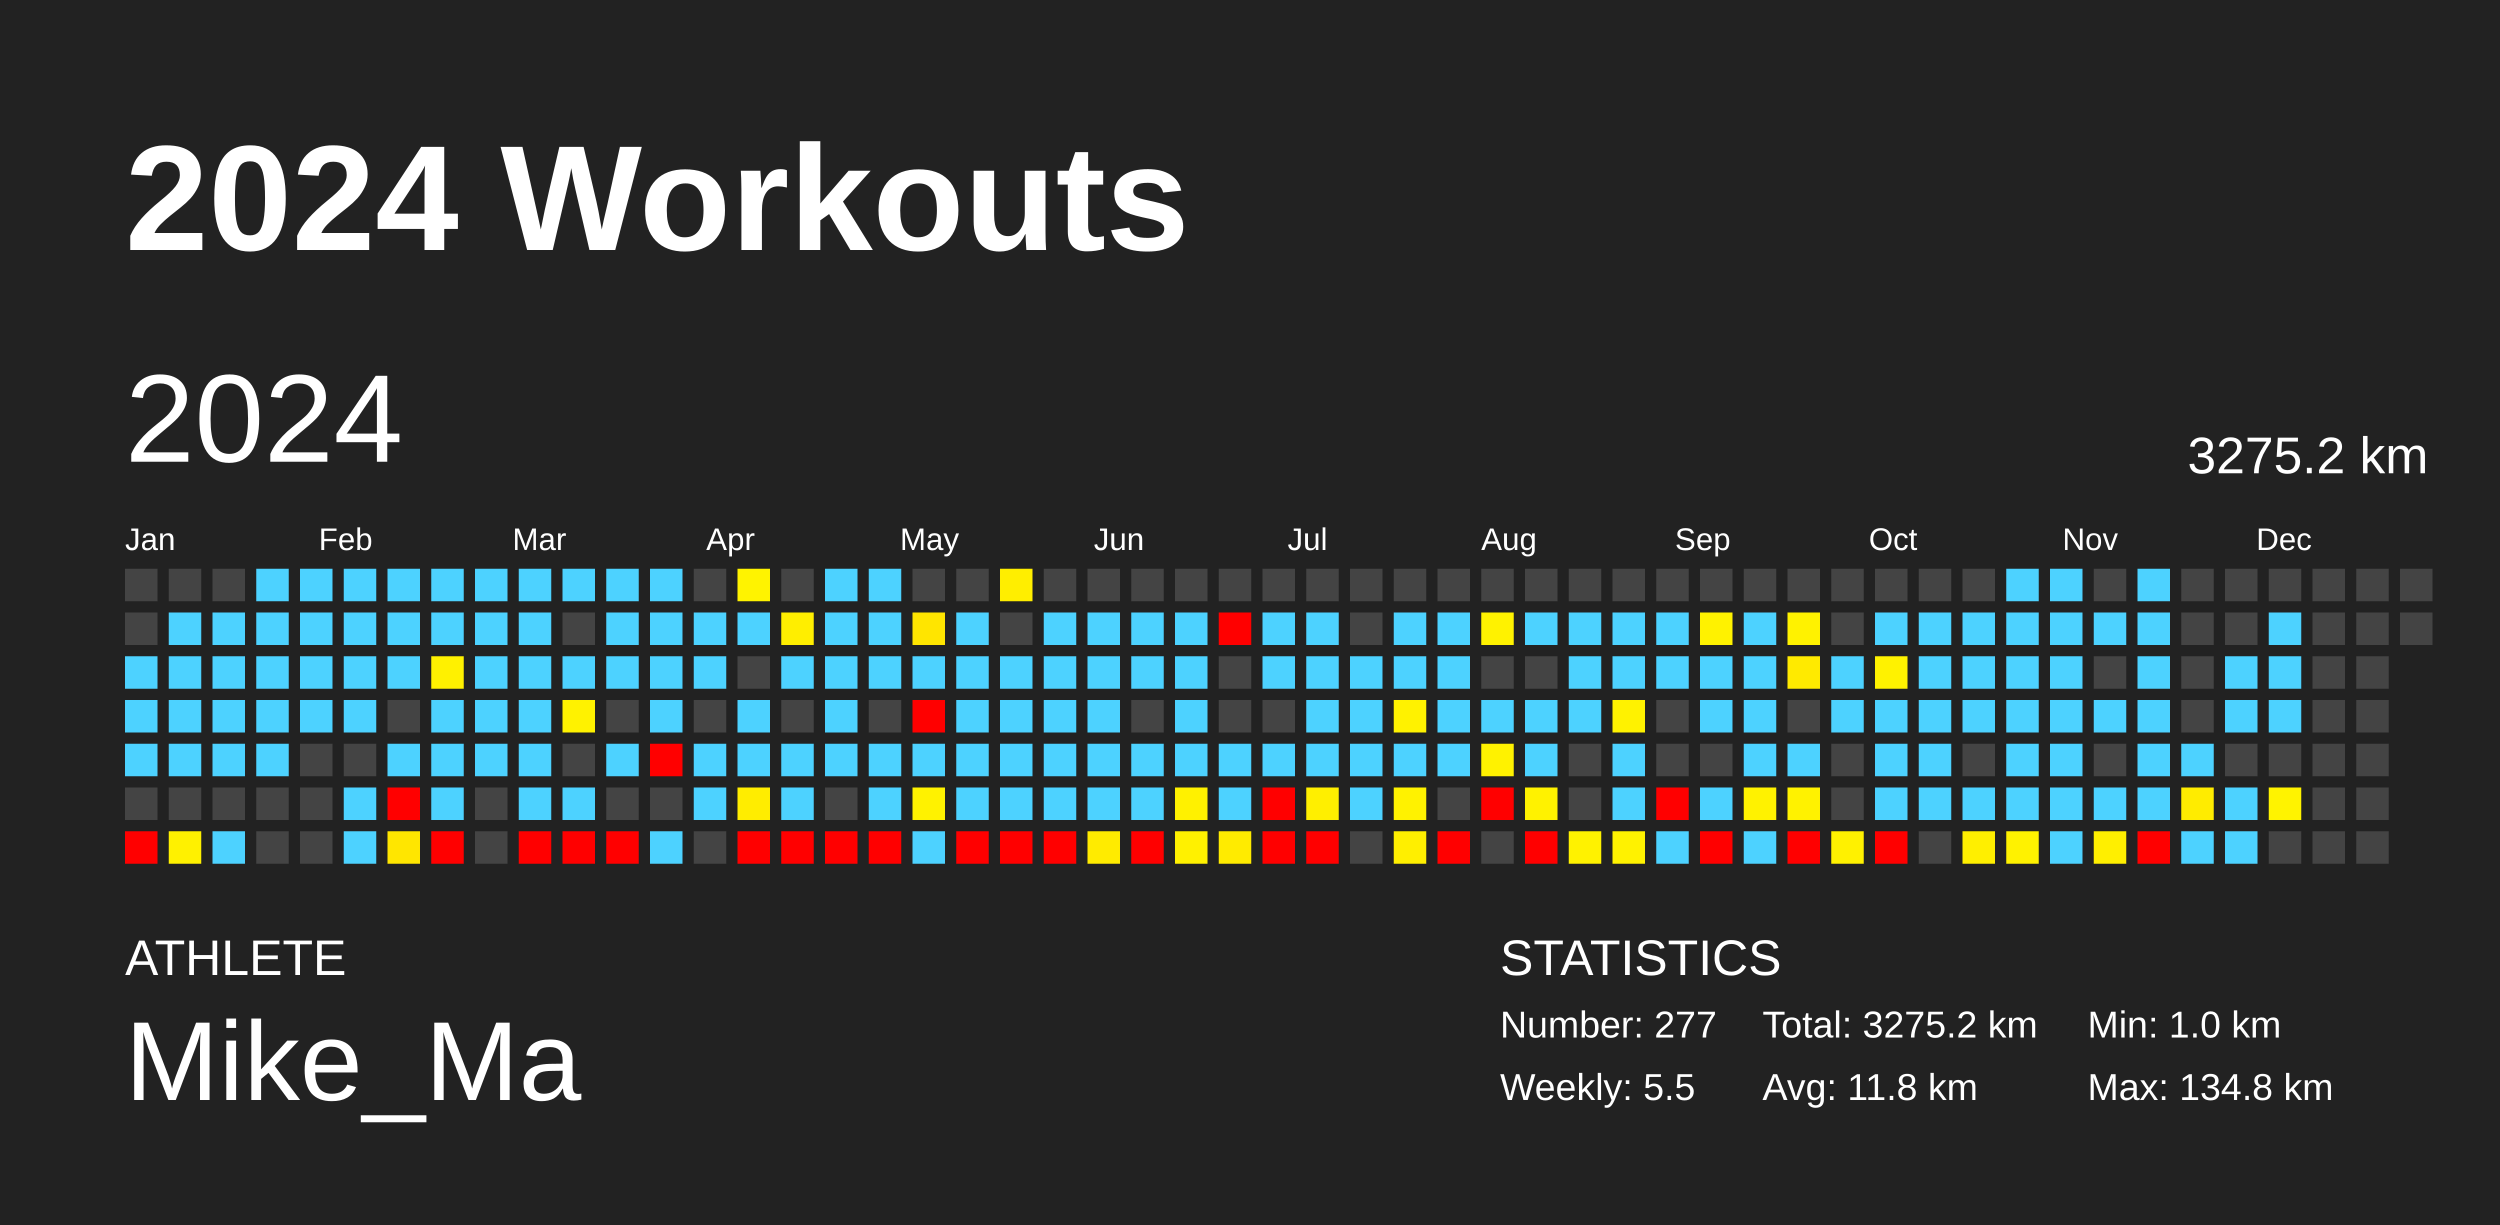
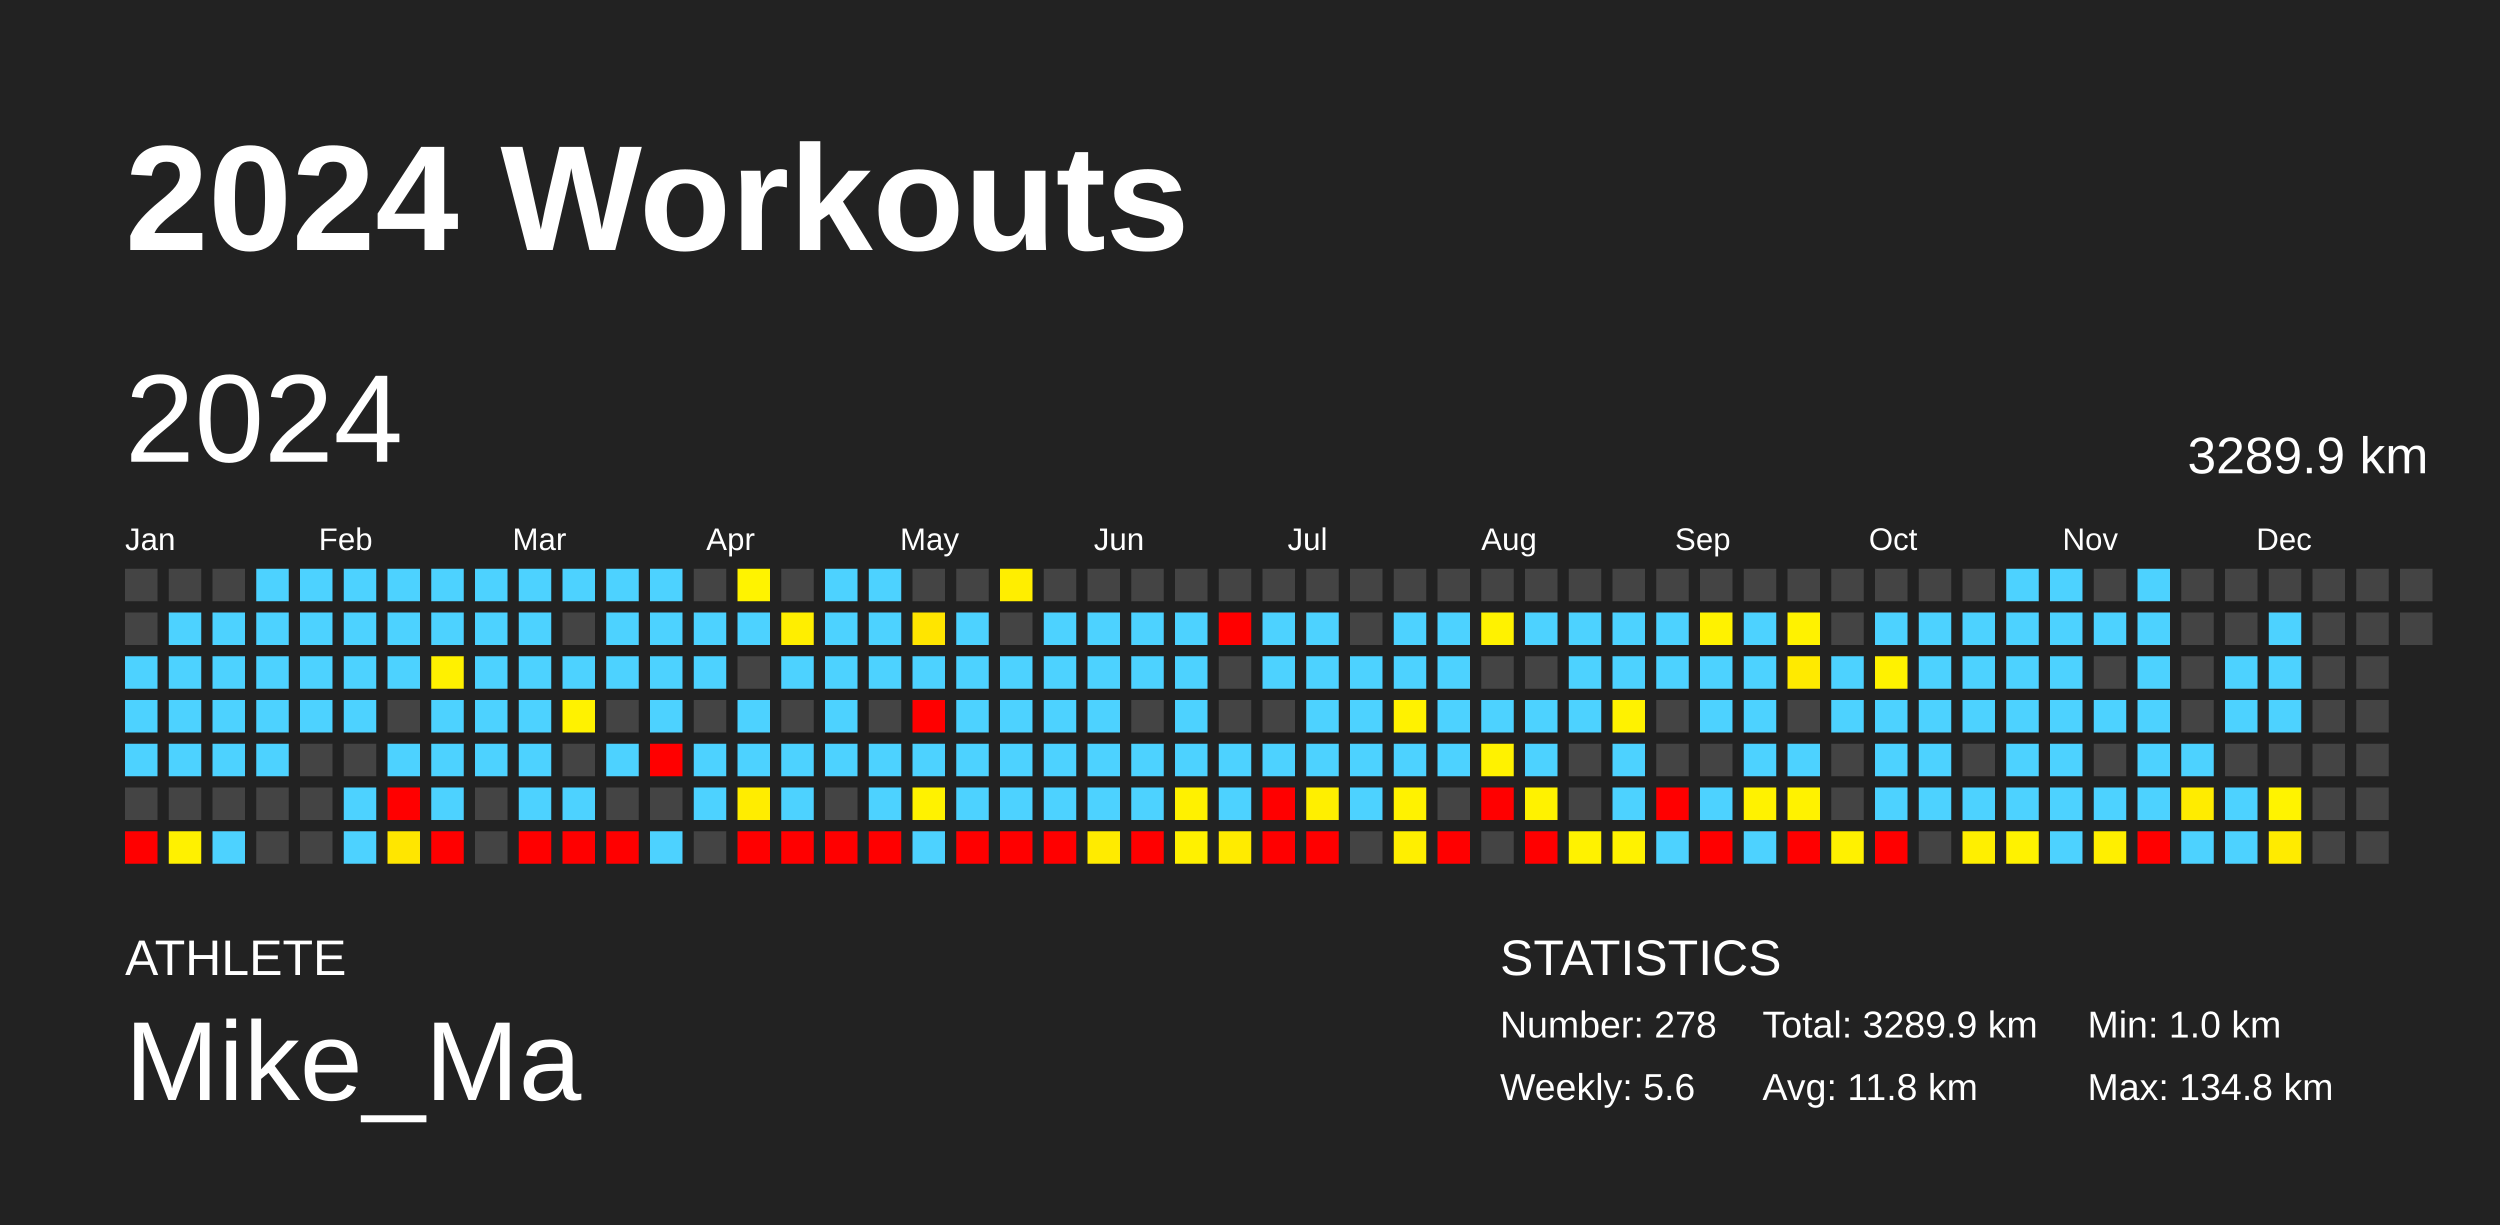
<svg xmlns="http://www.w3.org/2000/svg" baseProfile="full" height="98mm" version="1.1" viewBox="0,0,200,98" width="200mm">
  <defs />
  <rect fill="#222222" height="98" width="200" x="0" y="0" />
  <text fill="#FFFFFF" style="font-size:12px; font-family:Arial; font-weight:bold;" x="10" y="20">2024 Workouts</text>
  <text fill="#FFFFFF" style="font-size:4px; font-family:Arial" x="10" y="78">ATHLETE</text>
  <text fill="#FFFFFF" style="font-size:9px; font-family:Arial" x="10" y="88">Mike_Ma</text>
  <text fill="#FFFFFF" style="font-size:4px; font-family:Arial" x="120" y="78">STATISTICS</text>
-   <text fill="#FFFFFF" style="font-size:3px; font-family:Arial" x="120" y="83">Number: 277</text>
-   <text fill="#FFFFFF" style="font-size:3px; font-family:Arial" x="120" y="88">Weekly: 5.5</text>
-   <text fill="#FFFFFF" style="font-size:3px; font-family:Arial" x="141" y="83">Total: 3275.2 km</text>
+   <text fill="#FFFFFF" style="font-size:3px; font-family:Arial" x="120" y="83">Number: 278</text>
+   <text fill="#FFFFFF" style="font-size:3px; font-family:Arial" x="120" y="88">Weekly: 5.6</text>
+   <text fill="#FFFFFF" style="font-size:3px; font-family:Arial" x="141" y="83">Total: 3289.9 km</text>
  <text fill="#FFFFFF" style="font-size:3px; font-family:Arial" x="141" y="88">Avg: 11.8 km</text>
  <text fill="#FFFFFF" style="font-size:3px; font-family:Arial" x="167" y="83">Min: 1.0 km</text>
  <text fill="#FFFFFF" style="font-size:3px; font-family:Arial" x="167" y="88">Max: 134.8 km</text>
  <text dominant-baseline="hanging" fill="#FFFFFF" style="font-size:10.0px; font-family:Arial;" x="10" y="30">2024</text>
-   <text dominant-baseline="hanging" fill="#FFFFFF" style="font-size:4.125px; font-family:Arial;" x="175" y="35">3275.2 km</text>
+   <text dominant-baseline="hanging" fill="#FFFFFF" style="font-size:4.125px; font-family:Arial;" x="175" y="35">3289.9 km</text>
  <text fill="#FFFFFF" style="font-size:2.5px; font-family:Arial" x="10.0" y="44">Jan</text>
  <text fill="#FFFFFF" style="font-size:2.5px; font-family:Arial" x="25.5" y="44">Feb</text>
  <text fill="#FFFFFF" style="font-size:2.5px; font-family:Arial" x="41.0" y="44">Mar</text>
  <text fill="#FFFFFF" style="font-size:2.5px; font-family:Arial" x="56.5" y="44">Apr</text>
  <text fill="#FFFFFF" style="font-size:2.5px; font-family:Arial" x="72.0" y="44">May</text>
  <text fill="#FFFFFF" style="font-size:2.5px; font-family:Arial" x="87.5" y="44">Jun</text>
  <text fill="#FFFFFF" style="font-size:2.5px; font-family:Arial" x="103.0" y="44">Jul</text>
  <text fill="#FFFFFF" style="font-size:2.5px; font-family:Arial" x="118.5" y="44">Aug</text>
  <text fill="#FFFFFF" style="font-size:2.5px; font-family:Arial" x="134.0" y="44">Sep</text>
  <text fill="#FFFFFF" style="font-size:2.5px; font-family:Arial" x="149.5" y="44">Oct</text>
  <text fill="#FFFFFF" style="font-size:2.5px; font-family:Arial" x="165.0" y="44">Nov</text>
  <text fill="#FFFFFF" style="font-size:2.5px; font-family:Arial" x="180.5" y="44">Dec</text>
  <rect fill="#444444" height="2.6" width="2.6" x="10.0" y="45.5" />
  <rect fill="#444444" height="2.6" width="2.6" x="10.0" y="49.0" />
  <rect fill="#4dd2ff" height="2.6" width="2.6" x="10.0" y="52.5" />
  <rect fill="#4dd2ff" height="2.6" width="2.6" x="10.0" y="56.0" />
  <rect fill="#4dd2ff" height="2.6" width="2.6" x="10.0" y="59.5" />
  <rect fill="#444444" height="2.6" width="2.6" x="10.0" y="63.0" />
  <rect fill="red" height="2.6" width="2.6" x="10.0" y="66.5" />
  <rect fill="#444444" height="2.6" width="2.6" x="13.5" y="45.5" />
  <rect fill="#4dd2ff" height="2.6" width="2.6" x="13.5" y="49.0" />
  <rect fill="#4dd2ff" height="2.6" width="2.6" x="13.5" y="52.5" />
  <rect fill="#4dd2ff" height="2.6" width="2.6" x="13.5" y="56.0" />
  <rect fill="#4dd2ff" height="2.6" width="2.6" x="13.5" y="59.5" />
  <rect fill="#444444" height="2.6" width="2.6" x="13.5" y="63.0" />
  <rect fill="#fff100" height="2.6" width="2.6" x="13.5" y="66.5" />
  <rect fill="#444444" height="2.6" width="2.6" x="17.0" y="45.5" />
  <rect fill="#4dd2ff" height="2.6" width="2.6" x="17.0" y="49.0" />
  <rect fill="#4dd2ff" height="2.6" width="2.6" x="17.0" y="52.5" />
  <rect fill="#4dd2ff" height="2.6" width="2.6" x="17.0" y="56.0" />
  <rect fill="#4dd2ff" height="2.6" width="2.6" x="17.0" y="59.5" />
  <rect fill="#444444" height="2.6" width="2.6" x="17.0" y="63.0" />
  <rect fill="#4dd2ff" height="2.6" width="2.6" x="17.0" y="66.5" />
  <rect fill="#4dd2ff" height="2.6" width="2.6" x="20.5" y="45.5" />
  <rect fill="#4dd2ff" height="2.6" width="2.6" x="20.5" y="49.0" />
  <rect fill="#4dd2ff" height="2.6" width="2.6" x="20.5" y="52.5" />
  <rect fill="#4dd2ff" height="2.6" width="2.6" x="20.5" y="56.0" />
  <rect fill="#4dd2ff" height="2.6" width="2.6" x="20.5" y="59.5" />
  <rect fill="#444444" height="2.6" width="2.6" x="20.5" y="63.0" />
  <rect fill="#444444" height="2.6" width="2.6" x="20.5" y="66.5" />
  <rect fill="#4dd2ff" height="2.6" width="2.6" x="24.0" y="45.5" />
  <rect fill="#4dd2ff" height="2.6" width="2.6" x="24.0" y="49.0" />
  <rect fill="#4dd2ff" height="2.6" width="2.6" x="24.0" y="52.5" />
  <rect fill="#4dd2ff" height="2.6" width="2.6" x="24.0" y="56.0" />
  <rect fill="#444444" height="2.6" width="2.6" x="24.0" y="59.5" />
  <rect fill="#444444" height="2.6" width="2.6" x="24.0" y="63.0" />
  <rect fill="#444444" height="2.6" width="2.6" x="24.0" y="66.5" />
  <rect fill="#4dd2ff" height="2.6" width="2.6" x="27.5" y="45.5" />
  <rect fill="#4dd2ff" height="2.6" width="2.6" x="27.5" y="49.0" />
  <rect fill="#4dd2ff" height="2.6" width="2.6" x="27.5" y="52.5" />
  <rect fill="#4dd2ff" height="2.6" width="2.6" x="27.5" y="56.0" />
  <rect fill="#444444" height="2.6" width="2.6" x="27.5" y="59.5" />
  <rect fill="#4dd2ff" height="2.6" width="2.6" x="27.5" y="63.0" />
  <rect fill="#4dd2ff" height="2.6" width="2.6" x="27.5" y="66.5" />
  <rect fill="#4dd2ff" height="2.6" width="2.6" x="31.0" y="45.5" />
  <rect fill="#4dd2ff" height="2.6" width="2.6" x="31.0" y="49.0" />
  <rect fill="#4dd2ff" height="2.6" width="2.6" x="31.0" y="52.5" />
  <rect fill="#444444" height="2.6" width="2.6" x="31.0" y="56.0" />
  <rect fill="#4dd2ff" height="2.6" width="2.6" x="31.0" y="59.5" />
  <rect fill="red" height="2.6" width="2.6" x="31.0" y="63.0" />
  <rect fill="#ffe600" height="2.6" width="2.6" x="31.0" y="66.5" />
  <rect fill="#4dd2ff" height="2.6" width="2.6" x="34.5" y="45.5" />
  <rect fill="#4dd2ff" height="2.6" width="2.6" x="34.5" y="49.0" />
  <rect fill="#fff100" height="2.6" width="2.6" x="34.5" y="52.5" />
  <rect fill="#4dd2ff" height="2.6" width="2.6" x="34.5" y="56.0" />
  <rect fill="#4dd2ff" height="2.6" width="2.6" x="34.5" y="59.5" />
  <rect fill="#4dd2ff" height="2.6" width="2.6" x="34.5" y="63.0" />
  <rect fill="red" height="2.6" width="2.6" x="34.5" y="66.5" />
  <rect fill="#4dd2ff" height="2.6" width="2.6" x="38.0" y="45.5" />
  <rect fill="#4dd2ff" height="2.6" width="2.6" x="38.0" y="49.0" />
  <rect fill="#4dd2ff" height="2.6" width="2.6" x="38.0" y="52.5" />
  <rect fill="#4dd2ff" height="2.6" width="2.6" x="38.0" y="56.0" />
  <rect fill="#4dd2ff" height="2.6" width="2.6" x="38.0" y="59.5" />
  <rect fill="#444444" height="2.6" width="2.6" x="38.0" y="63.0" />
  <rect fill="#444444" height="2.6" width="2.6" x="38.0" y="66.5" />
  <rect fill="#4dd2ff" height="2.6" width="2.6" x="41.5" y="45.5" />
  <rect fill="#4dd2ff" height="2.6" width="2.6" x="41.5" y="49.0" />
  <rect fill="#4dd2ff" height="2.6" width="2.6" x="41.5" y="52.5" />
  <rect fill="#4dd2ff" height="2.6" width="2.6" x="41.5" y="56.0" />
  <rect fill="#4dd2ff" height="2.6" width="2.6" x="41.5" y="59.5" />
  <rect fill="#4dd2ff" height="2.6" width="2.6" x="41.5" y="63.0" />
  <rect fill="red" height="2.6" width="2.6" x="41.5" y="66.5" />
  <rect fill="#4dd2ff" height="2.6" width="2.6" x="45.0" y="45.5" />
  <rect fill="#444444" height="2.6" width="2.6" x="45.0" y="49.0" />
  <rect fill="#4dd2ff" height="2.6" width="2.6" x="45.0" y="52.5" />
  <rect fill="#fff200" height="2.6" width="2.6" x="45.0" y="56.0" />
  <rect fill="#444444" height="2.6" width="2.6" x="45.0" y="59.5" />
  <rect fill="#4dd2ff" height="2.6" width="2.6" x="45.0" y="63.0" />
  <rect fill="red" height="2.6" width="2.6" x="45.0" y="66.5" />
  <rect fill="#4dd2ff" height="2.6" width="2.6" x="48.5" y="45.5" />
  <rect fill="#4dd2ff" height="2.6" width="2.6" x="48.5" y="49.0" />
  <rect fill="#4dd2ff" height="2.6" width="2.6" x="48.5" y="52.5" />
  <rect fill="#444444" height="2.6" width="2.6" x="48.5" y="56.0" />
  <rect fill="#4dd2ff" height="2.6" width="2.6" x="48.5" y="59.5" />
  <rect fill="#444444" height="2.6" width="2.6" x="48.5" y="63.0" />
  <rect fill="red" height="2.6" width="2.6" x="48.5" y="66.5" />
  <rect fill="#4dd2ff" height="2.6" width="2.6" x="52.0" y="45.5" />
  <rect fill="#4dd2ff" height="2.6" width="2.6" x="52.0" y="49.0" />
  <rect fill="#4dd2ff" height="2.6" width="2.6" x="52.0" y="52.5" />
  <rect fill="#4dd2ff" height="2.6" width="2.6" x="52.0" y="56.0" />
  <rect fill="red" height="2.6" width="2.6" x="52.0" y="59.5" />
  <rect fill="#444444" height="2.6" width="2.6" x="52.0" y="63.0" />
  <rect fill="#4dd2ff" height="2.6" width="2.6" x="52.0" y="66.5" />
  <rect fill="#444444" height="2.6" width="2.6" x="55.5" y="45.5" />
  <rect fill="#4dd2ff" height="2.6" width="2.6" x="55.5" y="49.0" />
  <rect fill="#4dd2ff" height="2.6" width="2.6" x="55.5" y="52.5" />
  <rect fill="#444444" height="2.6" width="2.6" x="55.5" y="56.0" />
  <rect fill="#4dd2ff" height="2.6" width="2.6" x="55.5" y="59.5" />
  <rect fill="#4dd2ff" height="2.6" width="2.6" x="55.5" y="63.0" />
  <rect fill="#444444" height="2.6" width="2.6" x="55.5" y="66.5" />
  <rect fill="#fff300" height="2.6" width="2.6" x="59.0" y="45.5" />
  <rect fill="#4dd2ff" height="2.6" width="2.6" x="59.0" y="49.0" />
  <rect fill="#444444" height="2.6" width="2.6" x="59.0" y="52.5" />
  <rect fill="#4dd2ff" height="2.6" width="2.6" x="59.0" y="56.0" />
  <rect fill="#4dd2ff" height="2.6" width="2.6" x="59.0" y="59.5" />
  <rect fill="#ffed00" height="2.6" width="2.6" x="59.0" y="63.0" />
  <rect fill="red" height="2.6" width="2.6" x="59.0" y="66.5" />
  <rect fill="#444444" height="2.6" width="2.6" x="62.5" y="45.5" />
  <rect fill="#ffee00" height="2.6" width="2.6" x="62.5" y="49.0" />
  <rect fill="#4dd2ff" height="2.6" width="2.6" x="62.5" y="52.5" />
  <rect fill="#444444" height="2.6" width="2.6" x="62.5" y="56.0" />
  <rect fill="#4dd2ff" height="2.6" width="2.6" x="62.5" y="59.5" />
  <rect fill="#4dd2ff" height="2.6" width="2.6" x="62.5" y="63.0" />
  <rect fill="red" height="2.6" width="2.6" x="62.5" y="66.5" />
  <rect fill="#4dd2ff" height="2.6" width="2.6" x="66.0" y="45.5" />
  <rect fill="#4dd2ff" height="2.6" width="2.6" x="66.0" y="49.0" />
  <rect fill="#4dd2ff" height="2.6" width="2.6" x="66.0" y="52.5" />
  <rect fill="#4dd2ff" height="2.6" width="2.6" x="66.0" y="56.0" />
  <rect fill="#4dd2ff" height="2.6" width="2.6" x="66.0" y="59.5" />
  <rect fill="#444444" height="2.6" width="2.6" x="66.0" y="63.0" />
  <rect fill="red" height="2.6" width="2.6" x="66.0" y="66.5" />
  <rect fill="#4dd2ff" height="2.6" width="2.6" x="69.5" y="45.5" />
  <rect fill="#4dd2ff" height="2.6" width="2.6" x="69.5" y="49.0" />
  <rect fill="#4dd2ff" height="2.6" width="2.6" x="69.5" y="52.5" />
  <rect fill="#444444" height="2.6" width="2.6" x="69.5" y="56.0" />
  <rect fill="#4dd2ff" height="2.6" width="2.6" x="69.5" y="59.5" />
  <rect fill="#4dd2ff" height="2.6" width="2.6" x="69.5" y="63.0" />
  <rect fill="red" height="2.6" width="2.6" x="69.5" y="66.5" />
  <rect fill="#444444" height="2.6" width="2.6" x="73.0" y="45.5" />
  <rect fill="#ffe500" height="2.6" width="2.6" x="73.0" y="49.0" />
  <rect fill="#4dd2ff" height="2.6" width="2.6" x="73.0" y="52.5" />
  <rect fill="red" height="2.6" width="2.6" x="73.0" y="56.0" />
  <rect fill="#4dd2ff" height="2.6" width="2.6" x="73.0" y="59.5" />
  <rect fill="#fff200" height="2.6" width="2.6" x="73.0" y="63.0" />
  <rect fill="#4dd2ff" height="2.6" width="2.6" x="73.0" y="66.5" />
  <rect fill="#444444" height="2.6" width="2.6" x="76.5" y="45.5" />
  <rect fill="#4dd2ff" height="2.6" width="2.6" x="76.5" y="49.0" />
  <rect fill="#4dd2ff" height="2.6" width="2.6" x="76.5" y="52.5" />
  <rect fill="#4dd2ff" height="2.6" width="2.6" x="76.5" y="56.0" />
  <rect fill="#4dd2ff" height="2.6" width="2.6" x="76.5" y="59.5" />
  <rect fill="#4dd2ff" height="2.6" width="2.6" x="76.5" y="63.0" />
  <rect fill="red" height="2.6" width="2.6" x="76.5" y="66.5" />
  <rect fill="#ffee00" height="2.6" width="2.6" x="80.0" y="45.5" />
  <rect fill="#444444" height="2.6" width="2.6" x="80.0" y="49.0" />
  <rect fill="#4dd2ff" height="2.6" width="2.6" x="80.0" y="52.5" />
  <rect fill="#4dd2ff" height="2.6" width="2.6" x="80.0" y="56.0" />
  <rect fill="#4dd2ff" height="2.6" width="2.6" x="80.0" y="59.5" />
  <rect fill="#4dd2ff" height="2.6" width="2.6" x="80.0" y="63.0" />
  <rect fill="red" height="2.6" width="2.6" x="80.0" y="66.5" />
  <rect fill="#444444" height="2.6" width="2.6" x="83.5" y="45.5" />
  <rect fill="#4dd2ff" height="2.6" width="2.6" x="83.5" y="49.0" />
  <rect fill="#4dd2ff" height="2.6" width="2.6" x="83.5" y="52.5" />
  <rect fill="#4dd2ff" height="2.6" width="2.6" x="83.5" y="56.0" />
  <rect fill="#4dd2ff" height="2.6" width="2.6" x="83.5" y="59.5" />
  <rect fill="#4dd2ff" height="2.6" width="2.6" x="83.5" y="63.0" />
  <rect fill="red" height="2.6" width="2.6" x="83.5" y="66.5" />
  <rect fill="#444444" height="2.6" width="2.6" x="87.0" y="45.5" />
  <rect fill="#4dd2ff" height="2.6" width="2.6" x="87.0" y="49.0" />
  <rect fill="#4dd2ff" height="2.6" width="2.6" x="87.0" y="52.5" />
  <rect fill="#4dd2ff" height="2.6" width="2.6" x="87.0" y="56.0" />
  <rect fill="#4dd2ff" height="2.6" width="2.6" x="87.0" y="59.5" />
  <rect fill="#4dd2ff" height="2.6" width="2.6" x="87.0" y="63.0" />
  <rect fill="#ffeb00" height="2.6" width="2.6" x="87.0" y="66.5" />
  <rect fill="#444444" height="2.6" width="2.6" x="90.5" y="45.5" />
  <rect fill="#4dd2ff" height="2.6" width="2.6" x="90.5" y="49.0" />
  <rect fill="#4dd2ff" height="2.6" width="2.6" x="90.5" y="52.5" />
  <rect fill="#444444" height="2.6" width="2.6" x="90.5" y="56.0" />
  <rect fill="#4dd2ff" height="2.6" width="2.6" x="90.5" y="59.5" />
  <rect fill="#4dd2ff" height="2.6" width="2.6" x="90.5" y="63.0" />
  <rect fill="red" height="2.6" width="2.6" x="90.5" y="66.5" />
  <rect fill="#444444" height="2.6" width="2.6" x="94.0" y="45.5" />
  <rect fill="#4dd2ff" height="2.6" width="2.6" x="94.0" y="49.0" />
  <rect fill="#4dd2ff" height="2.6" width="2.6" x="94.0" y="52.5" />
  <rect fill="#4dd2ff" height="2.6" width="2.6" x="94.0" y="56.0" />
  <rect fill="#4dd2ff" height="2.6" width="2.6" x="94.0" y="59.5" />
  <rect fill="#fff100" height="2.6" width="2.6" x="94.0" y="63.0" />
  <rect fill="#fff100" height="2.6" width="2.6" x="94.0" y="66.5" />
  <rect fill="#444444" height="2.6" width="2.6" x="97.5" y="45.5" />
  <rect fill="red" height="2.6" width="2.6" x="97.5" y="49.0" />
  <rect fill="#444444" height="2.6" width="2.6" x="97.5" y="52.5" />
  <rect fill="#444444" height="2.6" width="2.6" x="97.5" y="56.0" />
  <rect fill="#4dd2ff" height="2.6" width="2.6" x="97.5" y="59.5" />
  <rect fill="#4dd2ff" height="2.6" width="2.6" x="97.5" y="63.0" />
  <rect fill="#ffeb00" height="2.6" width="2.6" x="97.5" y="66.5" />
  <rect fill="#444444" height="2.6" width="2.6" x="101.0" y="45.5" />
  <rect fill="#4dd2ff" height="2.6" width="2.6" x="101.0" y="49.0" />
  <rect fill="#4dd2ff" height="2.6" width="2.6" x="101.0" y="52.5" />
  <rect fill="#444444" height="2.6" width="2.6" x="101.0" y="56.0" />
  <rect fill="#4dd2ff" height="2.6" width="2.6" x="101.0" y="59.5" />
  <rect fill="red" height="2.6" width="2.6" x="101.0" y="63.0" />
  <rect fill="red" height="2.6" width="2.6" x="101.0" y="66.5" />
  <rect fill="#444444" height="2.6" width="2.6" x="104.5" y="45.5" />
  <rect fill="#4dd2ff" height="2.6" width="2.6" x="104.5" y="49.0" />
  <rect fill="#4dd2ff" height="2.6" width="2.6" x="104.5" y="52.5" />
  <rect fill="#4dd2ff" height="2.6" width="2.6" x="104.5" y="56.0" />
  <rect fill="#4dd2ff" height="2.6" width="2.6" x="104.5" y="59.5" />
  <rect fill="#ffef00" height="2.6" width="2.6" x="104.5" y="63.0" />
  <rect fill="red" height="2.6" width="2.6" x="104.5" y="66.5" />
  <rect fill="#444444" height="2.6" width="2.6" x="108.0" y="45.5" />
  <rect fill="#444444" height="2.6" width="2.6" x="108.0" y="49.0" />
  <rect fill="#4dd2ff" height="2.6" width="2.6" x="108.0" y="52.5" />
  <rect fill="#4dd2ff" height="2.6" width="2.6" x="108.0" y="56.0" />
  <rect fill="#4dd2ff" height="2.6" width="2.6" x="108.0" y="59.5" />
  <rect fill="#4dd2ff" height="2.6" width="2.6" x="108.0" y="63.0" />
  <rect fill="#444444" height="2.6" width="2.6" x="108.0" y="66.5" />
  <rect fill="#444444" height="2.6" width="2.6" x="111.5" y="45.5" />
  <rect fill="#4dd2ff" height="2.6" width="2.6" x="111.5" y="49.0" />
  <rect fill="#4dd2ff" height="2.6" width="2.6" x="111.5" y="52.5" />
  <rect fill="#fff200" height="2.6" width="2.6" x="111.5" y="56.0" />
  <rect fill="#4dd2ff" height="2.6" width="2.6" x="111.5" y="59.5" />
  <rect fill="#fff200" height="2.6" width="2.6" x="111.5" y="63.0" />
  <rect fill="#ffef00" height="2.6" width="2.6" x="111.5" y="66.5" />
  <rect fill="#444444" height="2.6" width="2.6" x="115.0" y="45.5" />
  <rect fill="#4dd2ff" height="2.6" width="2.6" x="115.0" y="49.0" />
  <rect fill="#4dd2ff" height="2.6" width="2.6" x="115.0" y="52.5" />
  <rect fill="#4dd2ff" height="2.6" width="2.6" x="115.0" y="56.0" />
  <rect fill="#4dd2ff" height="2.6" width="2.6" x="115.0" y="59.5" />
  <rect fill="#444444" height="2.6" width="2.6" x="115.0" y="63.0" />
  <rect fill="red" height="2.6" width="2.6" x="115.0" y="66.5" />
  <rect fill="#444444" height="2.6" width="2.6" x="118.5" y="45.5" />
  <rect fill="#fff200" height="2.6" width="2.6" x="118.5" y="49.0" />
  <rect fill="#444444" height="2.6" width="2.6" x="118.5" y="52.5" />
  <rect fill="#4dd2ff" height="2.6" width="2.6" x="118.5" y="56.0" />
  <rect fill="#fff200" height="2.6" width="2.6" x="118.5" y="59.5" />
  <rect fill="red" height="2.6" width="2.6" x="118.5" y="63.0" />
  <rect fill="#444444" height="2.6" width="2.6" x="118.5" y="66.5" />
  <rect fill="#444444" height="2.6" width="2.6" x="122.0" y="45.5" />
  <rect fill="#4dd2ff" height="2.6" width="2.6" x="122.0" y="49.0" />
  <rect fill="#444444" height="2.6" width="2.6" x="122.0" y="52.5" />
  <rect fill="#4dd2ff" height="2.6" width="2.6" x="122.0" y="56.0" />
  <rect fill="#4dd2ff" height="2.6" width="2.6" x="122.0" y="59.5" />
  <rect fill="#fff200" height="2.6" width="2.6" x="122.0" y="63.0" />
  <rect fill="red" height="2.6" width="2.6" x="122.0" y="66.5" />
  <rect fill="#444444" height="2.6" width="2.6" x="125.5" y="45.5" />
  <rect fill="#4dd2ff" height="2.6" width="2.6" x="125.5" y="49.0" />
  <rect fill="#4dd2ff" height="2.6" width="2.6" x="125.5" y="52.5" />
  <rect fill="#4dd2ff" height="2.6" width="2.6" x="125.5" y="56.0" />
  <rect fill="#444444" height="2.6" width="2.6" x="125.5" y="59.5" />
  <rect fill="#444444" height="2.6" width="2.6" x="125.5" y="63.0" />
  <rect fill="#fff200" height="2.6" width="2.6" x="125.5" y="66.5" />
  <rect fill="#444444" height="2.6" width="2.6" x="129.0" y="45.5" />
  <rect fill="#4dd2ff" height="2.6" width="2.6" x="129.0" y="49.0" />
  <rect fill="#4dd2ff" height="2.6" width="2.6" x="129.0" y="52.5" />
  <rect fill="#fff200" height="2.6" width="2.6" x="129.0" y="56.0" />
  <rect fill="#4dd2ff" height="2.6" width="2.6" x="129.0" y="59.5" />
  <rect fill="#4dd2ff" height="2.6" width="2.6" x="129.0" y="63.0" />
  <rect fill="#fff200" height="2.6" width="2.6" x="129.0" y="66.5" />
  <rect fill="#444444" height="2.6" width="2.6" x="132.5" y="45.5" />
  <rect fill="#4dd2ff" height="2.6" width="2.6" x="132.5" y="49.0" />
  <rect fill="#4dd2ff" height="2.6" width="2.6" x="132.5" y="52.5" />
  <rect fill="#444444" height="2.6" width="2.6" x="132.5" y="56.0" />
  <rect fill="#444444" height="2.6" width="2.6" x="132.5" y="59.5" />
  <rect fill="red" height="2.6" width="2.6" x="132.5" y="63.0" />
  <rect fill="#4dd2ff" height="2.6" width="2.6" x="132.5" y="66.5" />
  <rect fill="#444444" height="2.6" width="2.6" x="136.0" y="45.5" />
  <rect fill="#fff200" height="2.6" width="2.6" x="136.0" y="49.0" />
  <rect fill="#4dd2ff" height="2.6" width="2.6" x="136.0" y="52.5" />
  <rect fill="#4dd2ff" height="2.6" width="2.6" x="136.0" y="56.0" />
  <rect fill="#444444" height="2.6" width="2.6" x="136.0" y="59.5" />
  <rect fill="#4dd2ff" height="2.6" width="2.6" x="136.0" y="63.0" />
  <rect fill="red" height="2.6" width="2.6" x="136.0" y="66.5" />
  <rect fill="#444444" height="2.6" width="2.6" x="139.5" y="45.5" />
  <rect fill="#4dd2ff" height="2.6" width="2.6" x="139.5" y="49.0" />
  <rect fill="#4dd2ff" height="2.6" width="2.6" x="139.5" y="52.5" />
  <rect fill="#4dd2ff" height="2.6" width="2.6" x="139.5" y="56.0" />
  <rect fill="#4dd2ff" height="2.6" width="2.6" x="139.5" y="59.5" />
  <rect fill="#fff200" height="2.6" width="2.6" x="139.5" y="63.0" />
  <rect fill="#4dd2ff" height="2.6" width="2.6" x="139.5" y="66.5" />
  <rect fill="#444444" height="2.6" width="2.6" x="143.0" y="45.5" />
  <rect fill="#fff200" height="2.6" width="2.6" x="143.0" y="49.0" />
  <rect fill="#ffea00" height="2.6" width="2.6" x="143.0" y="52.5" />
  <rect fill="#444444" height="2.6" width="2.6" x="143.0" y="56.0" />
  <rect fill="#4dd2ff" height="2.6" width="2.6" x="143.0" y="59.5" />
  <rect fill="#fff200" height="2.6" width="2.6" x="143.0" y="63.0" />
  <rect fill="red" height="2.6" width="2.6" x="143.0" y="66.5" />
  <rect fill="#444444" height="2.6" width="2.6" x="146.5" y="45.5" />
  <rect fill="#444444" height="2.6" width="2.6" x="146.5" y="49.0" />
  <rect fill="#4dd2ff" height="2.6" width="2.6" x="146.5" y="52.5" />
  <rect fill="#4dd2ff" height="2.6" width="2.6" x="146.5" y="56.0" />
  <rect fill="#444444" height="2.6" width="2.6" x="146.5" y="59.5" />
  <rect fill="#444444" height="2.6" width="2.6" x="146.5" y="63.0" />
  <rect fill="#fff100" height="2.6" width="2.6" x="146.5" y="66.5" />
  <rect fill="#444444" height="2.6" width="2.6" x="150.0" y="45.5" />
  <rect fill="#4dd2ff" height="2.6" width="2.6" x="150.0" y="49.0" />
  <rect fill="#fff200" height="2.6" width="2.6" x="150.0" y="52.5" />
  <rect fill="#4dd2ff" height="2.6" width="2.6" x="150.0" y="56.0" />
  <rect fill="#4dd2ff" height="2.6" width="2.6" x="150.0" y="59.5" />
  <rect fill="#4dd2ff" height="2.6" width="2.6" x="150.0" y="63.0" />
  <rect fill="red" height="2.6" width="2.6" x="150.0" y="66.5" />
  <rect fill="#444444" height="2.6" width="2.6" x="153.5" y="45.5" />
  <rect fill="#4dd2ff" height="2.6" width="2.6" x="153.5" y="49.0" />
  <rect fill="#4dd2ff" height="2.6" width="2.6" x="153.5" y="52.5" />
  <rect fill="#4dd2ff" height="2.6" width="2.6" x="153.5" y="56.0" />
  <rect fill="#4dd2ff" height="2.6" width="2.6" x="153.5" y="59.5" />
  <rect fill="#4dd2ff" height="2.6" width="2.6" x="153.5" y="63.0" />
  <rect fill="#444444" height="2.6" width="2.6" x="153.5" y="66.5" />
  <rect fill="#444444" height="2.6" width="2.6" x="157.0" y="45.5" />
  <rect fill="#4dd2ff" height="2.6" width="2.6" x="157.0" y="49.0" />
  <rect fill="#4dd2ff" height="2.6" width="2.6" x="157.0" y="52.5" />
  <rect fill="#4dd2ff" height="2.6" width="2.6" x="157.0" y="56.0" />
  <rect fill="#444444" height="2.6" width="2.6" x="157.0" y="59.5" />
  <rect fill="#4dd2ff" height="2.6" width="2.6" x="157.0" y="63.0" />
  <rect fill="#ffef00" height="2.6" width="2.6" x="157.0" y="66.5" />
  <rect fill="#4dd2ff" height="2.6" width="2.6" x="160.5" y="45.5" />
  <rect fill="#4dd2ff" height="2.6" width="2.6" x="160.5" y="49.0" />
  <rect fill="#4dd2ff" height="2.6" width="2.6" x="160.5" y="52.5" />
  <rect fill="#4dd2ff" height="2.6" width="2.6" x="160.5" y="56.0" />
  <rect fill="#4dd2ff" height="2.6" width="2.6" x="160.5" y="59.5" />
  <rect fill="#4dd2ff" height="2.6" width="2.6" x="160.5" y="63.0" />
  <rect fill="#fff200" height="2.6" width="2.6" x="160.5" y="66.5" />
  <rect fill="#4dd2ff" height="2.6" width="2.6" x="164.0" y="45.5" />
  <rect fill="#4dd2ff" height="2.6" width="2.6" x="164.0" y="49.0" />
  <rect fill="#4dd2ff" height="2.6" width="2.6" x="164.0" y="52.5" />
  <rect fill="#4dd2ff" height="2.6" width="2.6" x="164.0" y="56.0" />
  <rect fill="#4dd2ff" height="2.6" width="2.6" x="164.0" y="59.5" />
  <rect fill="#4dd2ff" height="2.6" width="2.6" x="164.0" y="63.0" />
  <rect fill="#4dd2ff" height="2.6" width="2.6" x="164.0" y="66.5" />
  <rect fill="#444444" height="2.6" width="2.6" x="167.5" y="45.5" />
  <rect fill="#4dd2ff" height="2.6" width="2.6" x="167.5" y="49.0" />
  <rect fill="#444444" height="2.6" width="2.6" x="167.5" y="52.5" />
  <rect fill="#4dd2ff" height="2.6" width="2.6" x="167.5" y="56.0" />
  <rect fill="#444444" height="2.6" width="2.6" x="167.5" y="59.5" />
  <rect fill="#4dd2ff" height="2.6" width="2.6" x="167.5" y="63.0" />
  <rect fill="#ffef00" height="2.6" width="2.6" x="167.5" y="66.5" />
  <rect fill="#4dd2ff" height="2.6" width="2.6" x="171.0" y="45.5" />
  <rect fill="#4dd2ff" height="2.6" width="2.6" x="171.0" y="49.0" />
  <rect fill="#4dd2ff" height="2.6" width="2.6" x="171.0" y="52.5" />
  <rect fill="#4dd2ff" height="2.6" width="2.6" x="171.0" y="56.0" />
  <rect fill="#4dd2ff" height="2.6" width="2.6" x="171.0" y="59.5" />
  <rect fill="#4dd2ff" height="2.6" width="2.6" x="171.0" y="63.0" />
  <rect fill="red" height="2.6" width="2.6" x="171.0" y="66.5" />
  <rect fill="#444444" height="2.6" width="2.6" x="174.5" y="45.5" />
  <rect fill="#444444" height="2.6" width="2.6" x="174.5" y="49.0" />
  <rect fill="#444444" height="2.6" width="2.6" x="174.5" y="52.5" />
  <rect fill="#444444" height="2.6" width="2.6" x="174.5" y="56.0" />
  <rect fill="#4dd2ff" height="2.6" width="2.6" x="174.5" y="59.5" />
  <rect fill="#ffec00" height="2.6" width="2.6" x="174.5" y="63.0" />
  <rect fill="#4dd2ff" height="2.6" width="2.6" x="174.5" y="66.5" />
  <rect fill="#444444" height="2.6" width="2.6" x="178.0" y="45.5" />
  <rect fill="#444444" height="2.6" width="2.6" x="178.0" y="49.0" />
  <rect fill="#4dd2ff" height="2.6" width="2.6" x="178.0" y="52.5" />
  <rect fill="#4dd2ff" height="2.6" width="2.6" x="178.0" y="56.0" />
  <rect fill="#444444" height="2.6" width="2.6" x="178.0" y="59.5" />
  <rect fill="#4dd2ff" height="2.6" width="2.6" x="178.0" y="63.0" />
  <rect fill="#4dd2ff" height="2.6" width="2.6" x="178.0" y="66.5" />
  <rect fill="#444444" height="2.6" width="2.6" x="181.5" y="45.5" />
  <rect fill="#4dd2ff" height="2.6" width="2.6" x="181.5" y="49.0" />
  <rect fill="#4dd2ff" height="2.6" width="2.6" x="181.5" y="52.5" />
  <rect fill="#4dd2ff" height="2.6" width="2.6" x="181.5" y="56.0" />
  <rect fill="#444444" height="2.6" width="2.6" x="181.5" y="59.5" />
  <rect fill="#fff300" height="2.6" width="2.6" x="181.5" y="63.0" />
-   <rect fill="#444444" height="2.6" width="2.6" x="181.5" y="66.5" />
+   <rect fill="#ffeb00" height="2.6" width="2.6" x="181.5" y="66.5" />
  <rect fill="#444444" height="2.6" width="2.6" x="185.0" y="45.5" />
  <rect fill="#444444" height="2.6" width="2.6" x="185.0" y="49.0" />
  <rect fill="#444444" height="2.6" width="2.6" x="185.0" y="52.5" />
  <rect fill="#444444" height="2.6" width="2.6" x="185.0" y="56.0" />
  <rect fill="#444444" height="2.6" width="2.6" x="185.0" y="59.5" />
  <rect fill="#444444" height="2.6" width="2.6" x="185.0" y="63.0" />
  <rect fill="#444444" height="2.6" width="2.6" x="185.0" y="66.5" />
  <rect fill="#444444" height="2.6" width="2.6" x="188.5" y="45.5" />
  <rect fill="#444444" height="2.6" width="2.6" x="188.5" y="49.0" />
  <rect fill="#444444" height="2.6" width="2.6" x="188.5" y="52.5" />
  <rect fill="#444444" height="2.6" width="2.6" x="188.5" y="56.0" />
  <rect fill="#444444" height="2.6" width="2.6" x="188.5" y="59.5" />
  <rect fill="#444444" height="2.6" width="2.6" x="188.5" y="63.0" />
  <rect fill="#444444" height="2.6" width="2.6" x="188.5" y="66.5" />
  <rect fill="#444444" height="2.6" width="2.6" x="192.0" y="45.5" />
  <rect fill="#444444" height="2.6" width="2.6" x="192.0" y="49.0" />
</svg>
